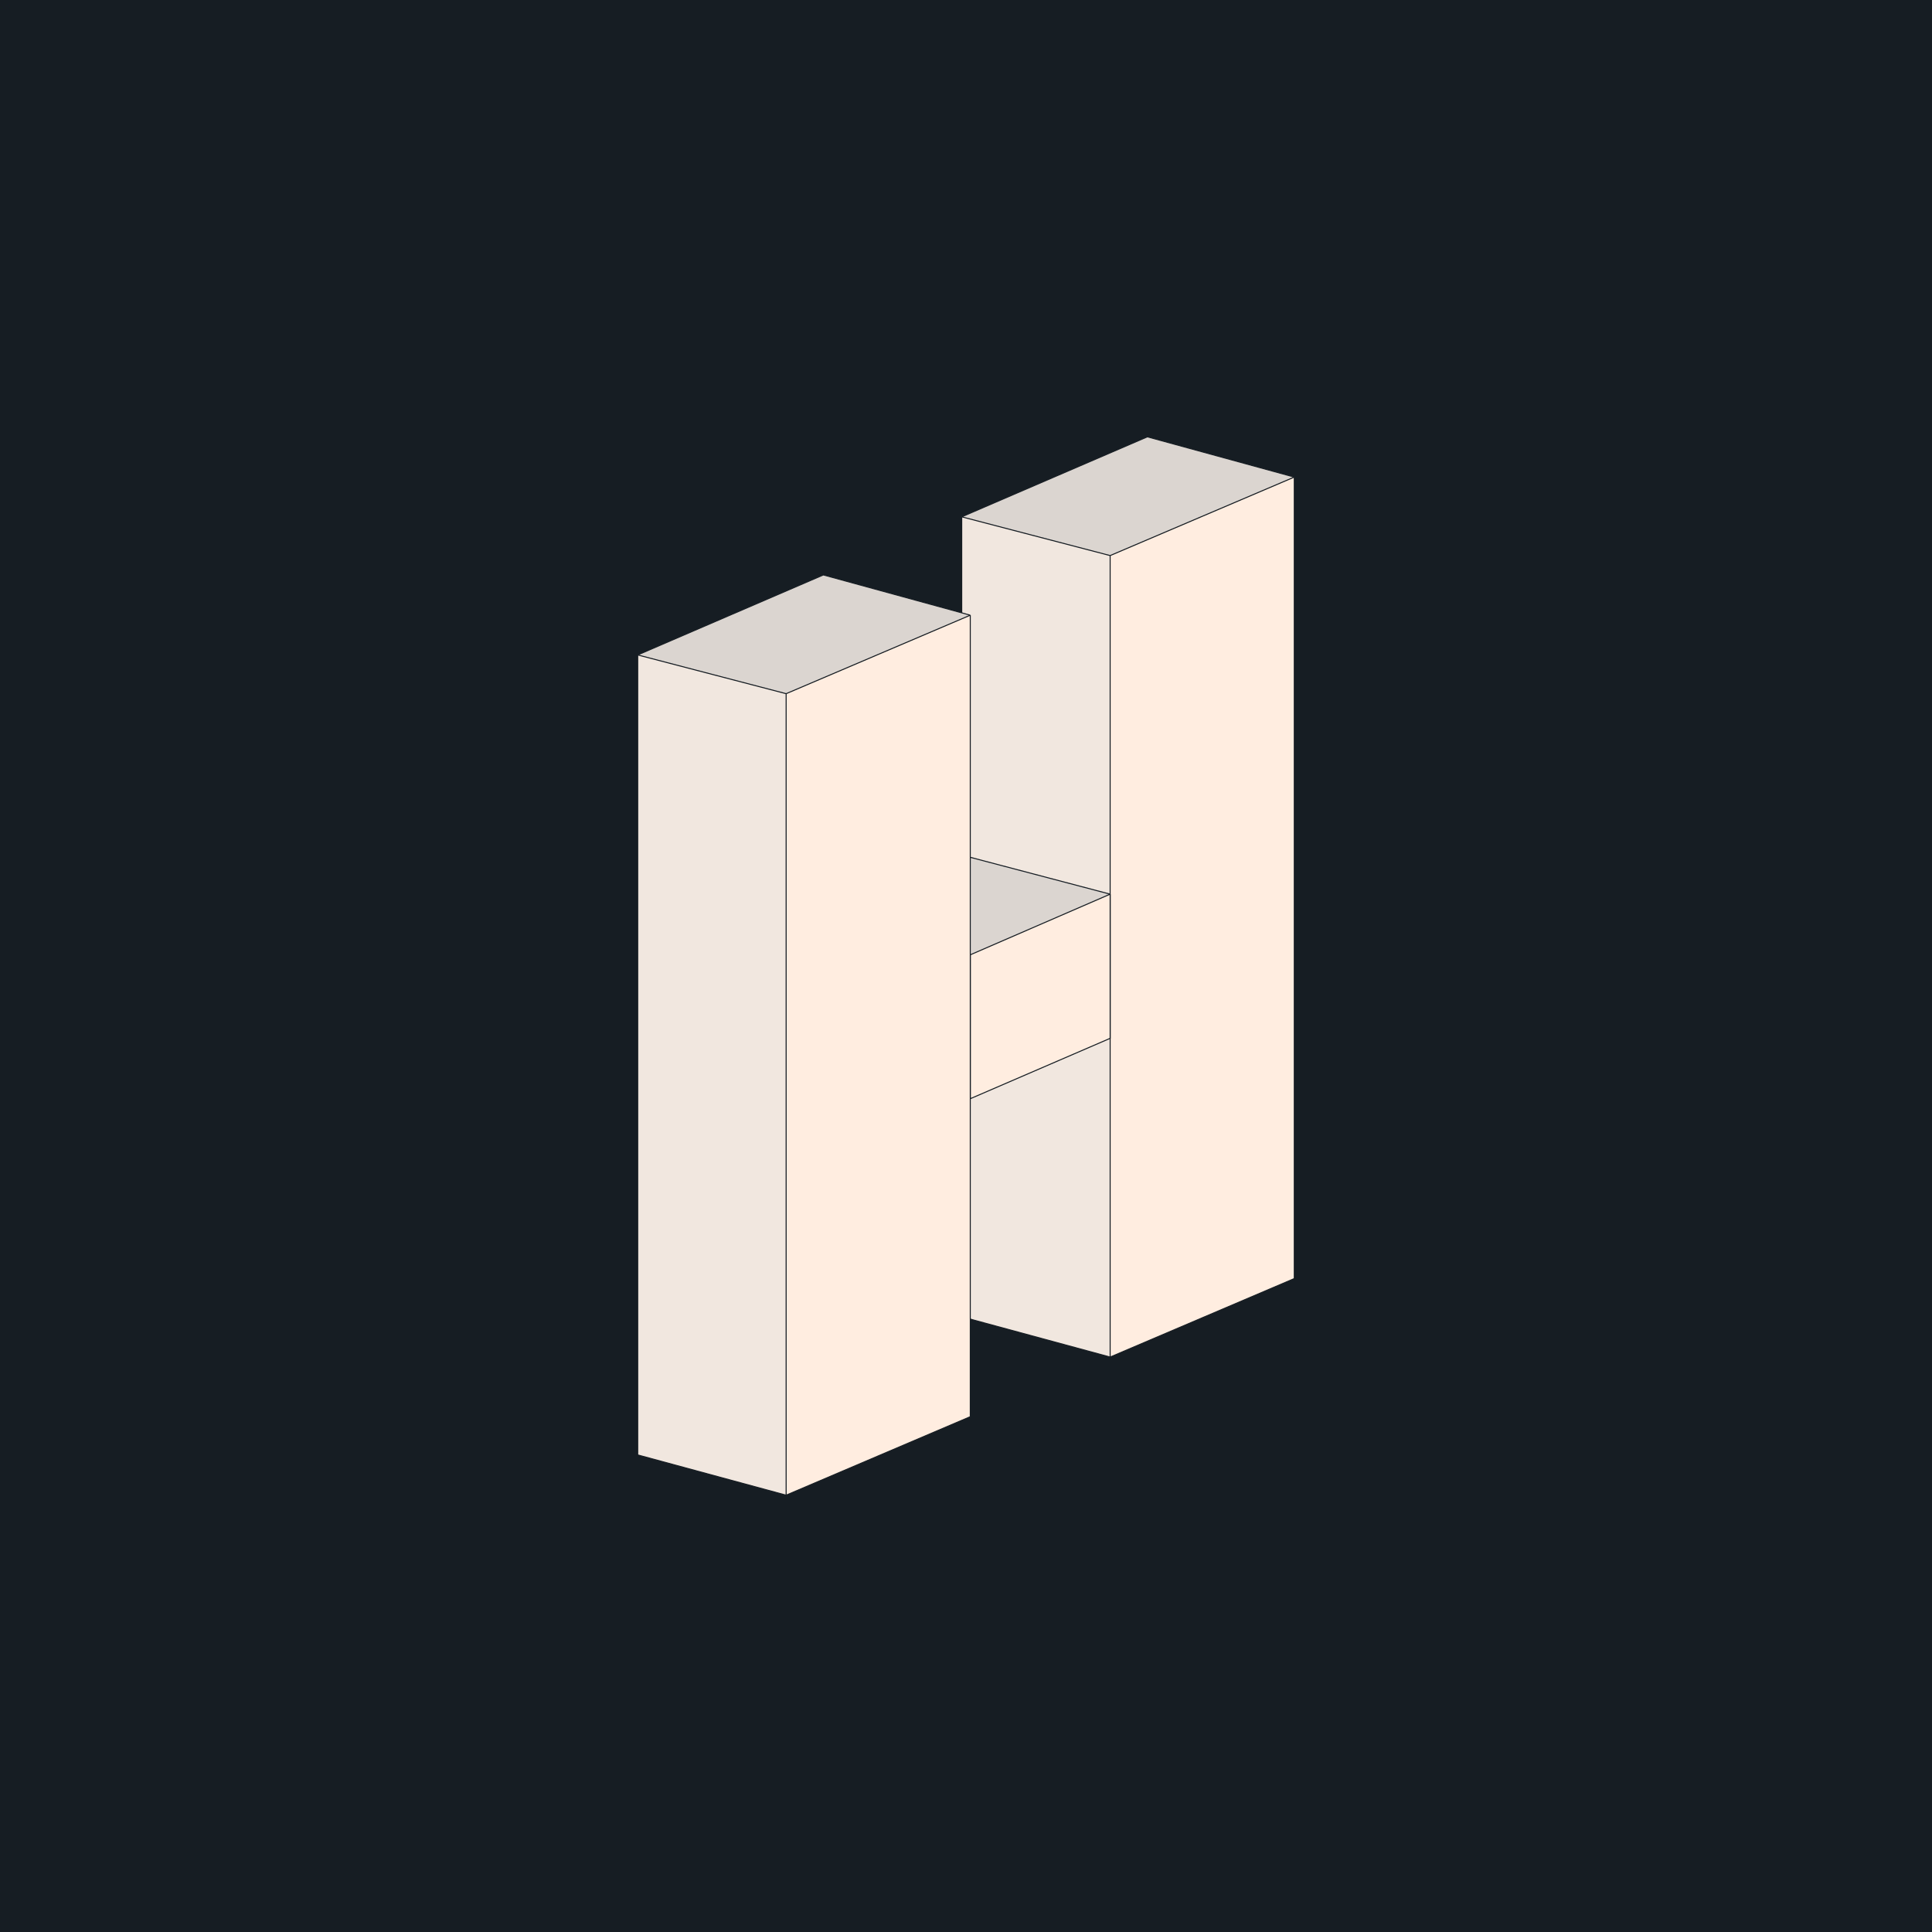
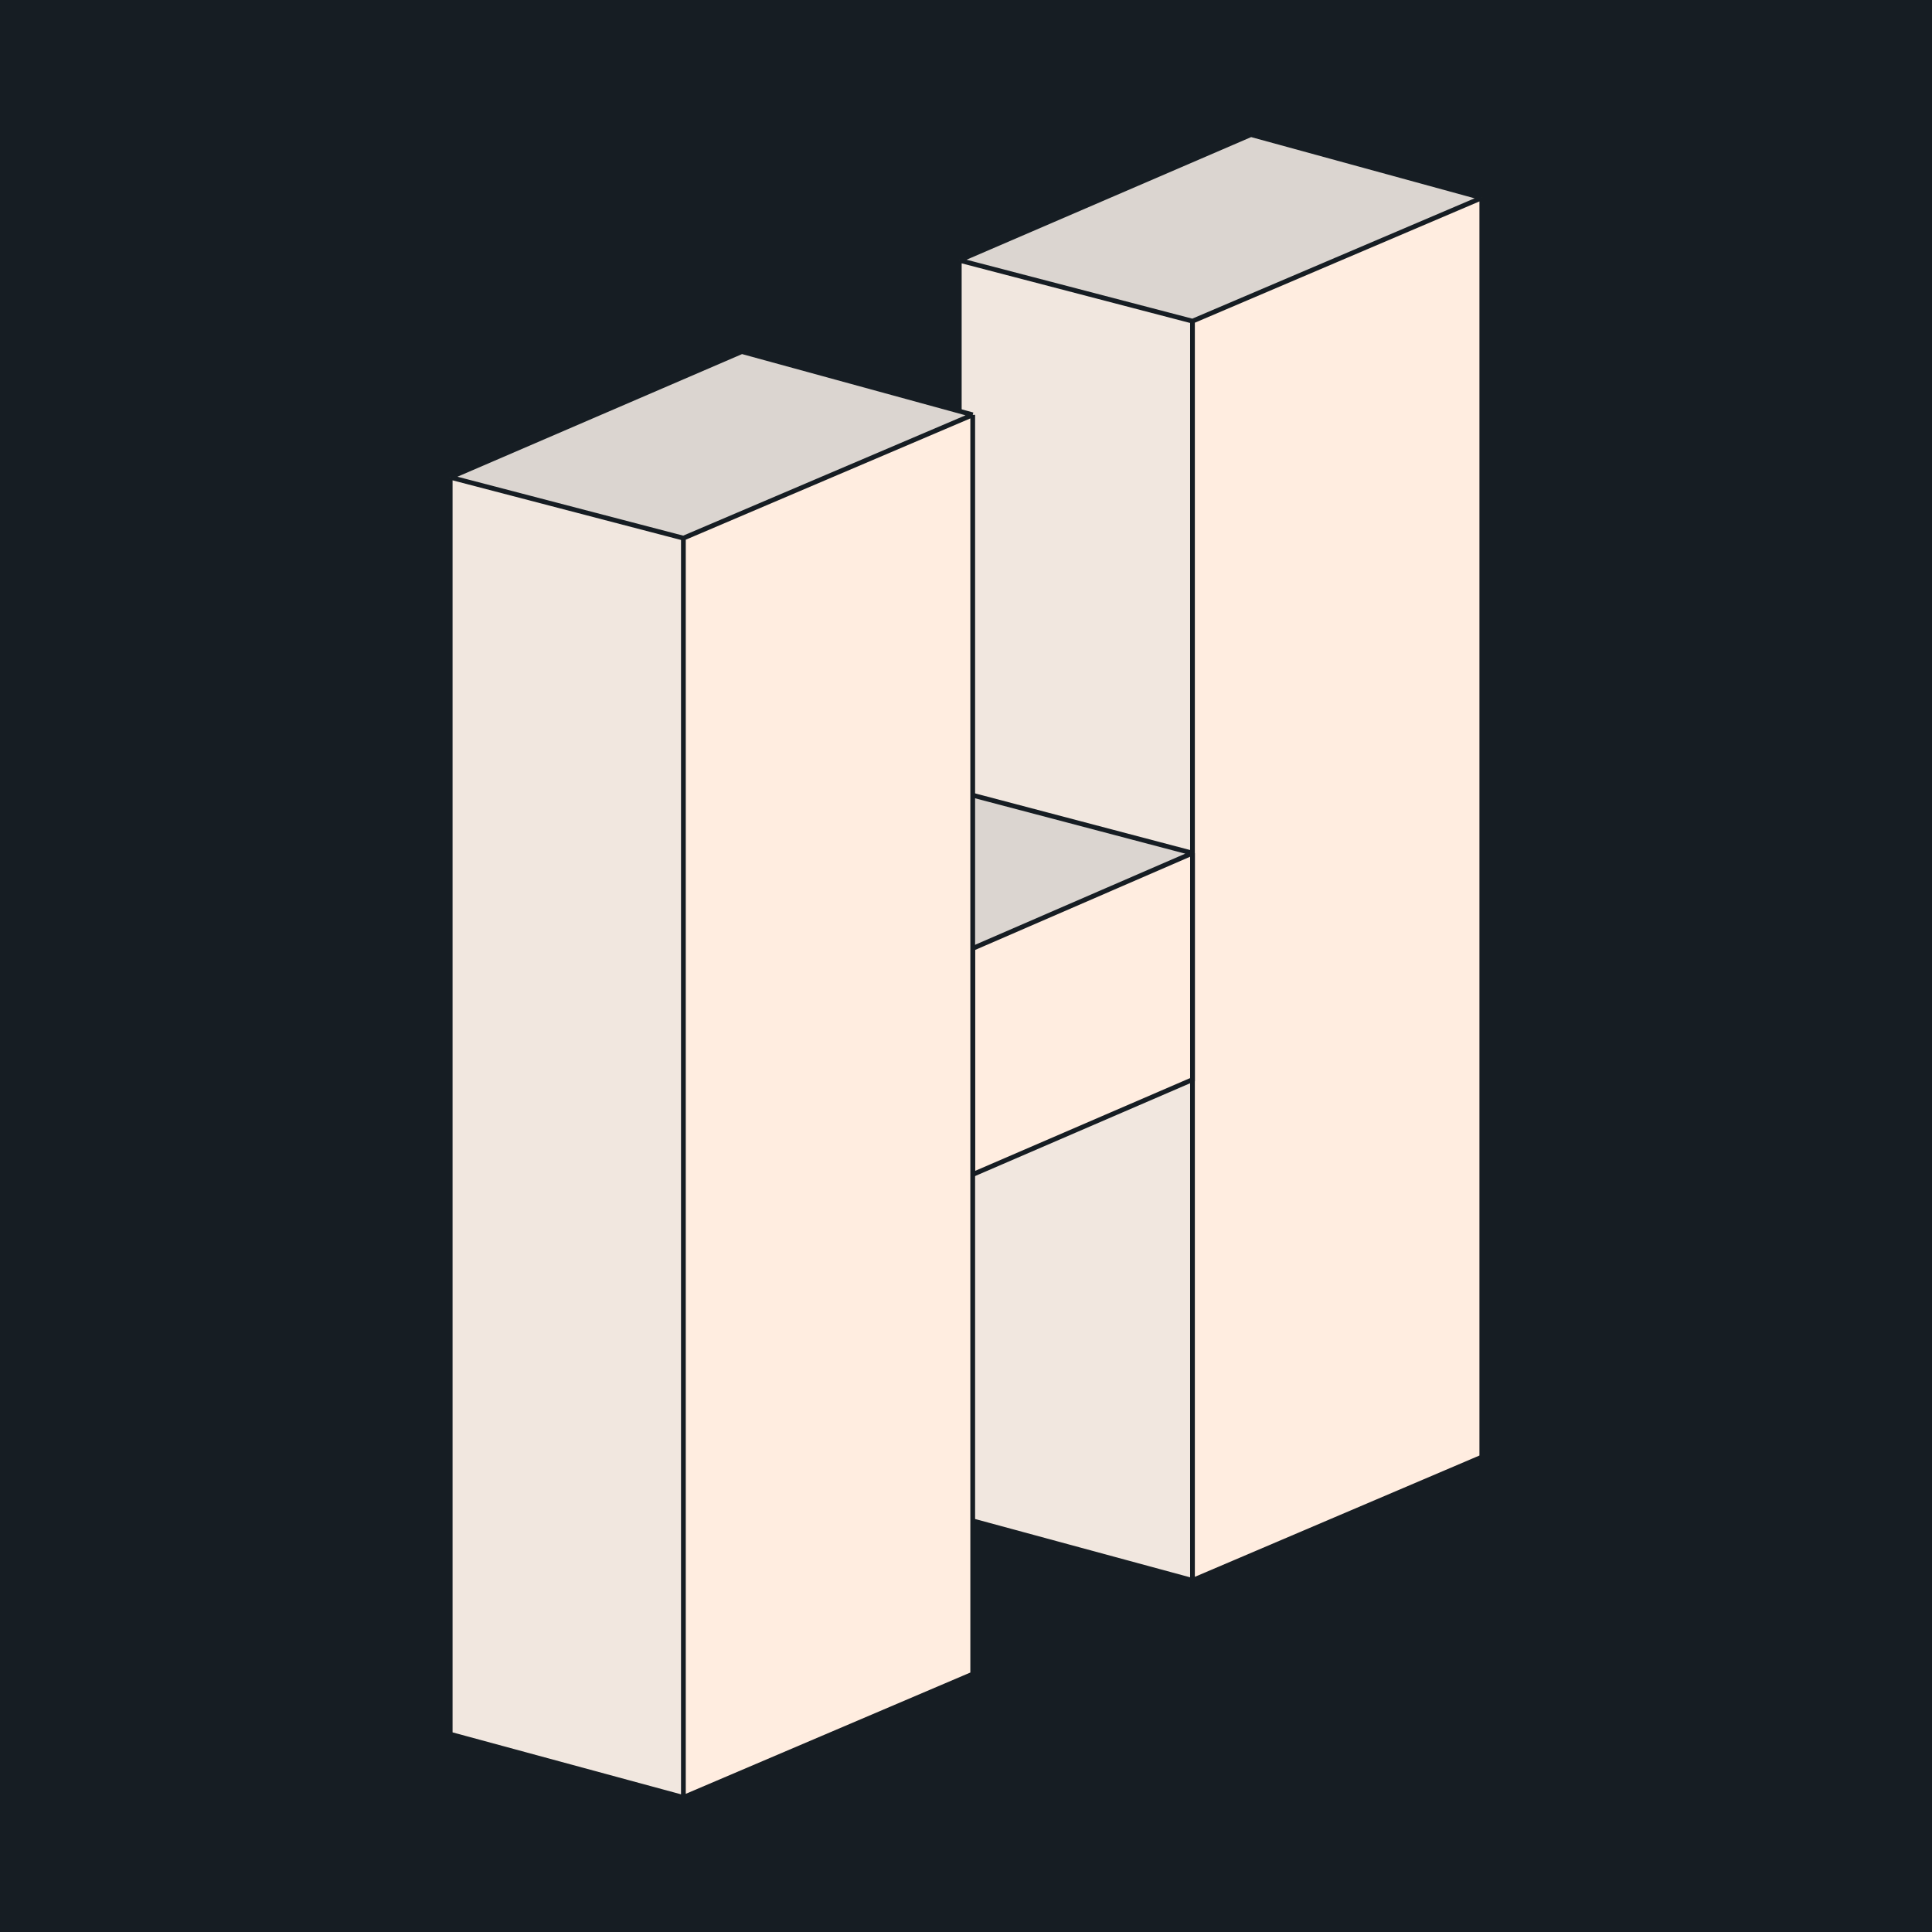
- <svg xmlns="http://www.w3.org/2000/svg" width="1920" height="1920" viewBox="0 0 1920 1920" fill="none">
-   <rect width="1920" height="1920" fill="#161D23" />
-   <path d="M955.75 513.625L1103.25 552.125L1286.25 474.125L1140.25 434.125L955.75 513.625Z" fill="#DBD5D0" />
-   <path d="M1103.25 552.125V1348.62L1286.25 1270.62V474.125L1103.25 552.125Z" fill="#FFEDE0" />
-   <path d="M1103.25 552.125L955.75 513.625V1308.62L1103.25 1348.62V552.125Z" fill="#F1E7DF" />
-   <path d="M955.75 513.625L1103.25 552.125M955.75 513.625L1140.25 434.125L1286.25 474.125M955.75 513.625V1308.62L1103.25 1348.62M1103.25 552.125V1348.62M1103.25 552.125L1286.25 474.125M1103.25 1348.62L1286.25 1270.62V474.125" stroke="#161D23" />
-   <path d="M964.25 948.875L1103.25 888.601V1031.88L964.25 1091.88V948.875Z" fill="#FFEDE0" />
-   <path d="M964.25 948.875L1103.25 888.601L956.25 849.875L818.75 910.875L964.25 948.875Z" fill="#DBD5D0" />
-   <path d="M964.25 1091.88V948.875L818.75 910.875V1053.88L964.25 1091.88Z" fill="#FFEDE0" />
-   <path d="M964.25 948.875L1103.25 888.601M964.25 948.875V1091.88M964.25 948.875L818.75 910.875M1103.25 888.601V1031.88L964.25 1091.88M1103.25 888.601L956.25 849.875L818.75 910.875M964.25 1091.88L818.75 1053.88V910.875" stroke="#161D23" />
-   <path d="M633.75 650.875L781.25 689.375L964.25 611.375L818.25 571.375L633.75 650.875Z" fill="#DBD5D0" />
-   <path d="M781.25 689.375V1485.88L964.25 1407.88V611.375L781.25 689.375Z" fill="#FFEDE0" />
-   <path d="M781.25 689.375L633.75 650.875V1445.88L781.25 1485.88V689.375Z" fill="#F1E7DF" />
-   <path d="M633.75 650.875L781.25 689.375M633.75 650.875L818.25 571.375L964.25 611.375M633.75 650.875V1445.88L781.25 1485.88M781.25 689.375V1485.88M781.25 689.375L964.25 611.375M781.25 1485.88L964.25 1407.88V611.375" stroke="#161D23" />
+ <svg xmlns="http://www.w3.org/2000/svg" width="1222" height="1222" viewBox="0 0 1222 1222" fill="none">
+   <rect width="1222" height="1222" fill="#161D23" />
+   <path d="M606.75 164.625L754.25 203.125L937.25 125.125L791.25 85.125L606.75 164.625Z" fill="#DBD5D0" />
+   <path d="M754.25 203.125V999.625L937.25 921.625V125.125L754.25 203.125Z" fill="#FFEDE0" />
+   <path d="M754.25 203.125L606.75 164.625V959.625L754.25 999.625V203.125Z" fill="#F1E7DF" />
+   <path d="M606.75 164.625L754.25 203.125M606.75 164.625L791.25 85.125L937.25 125.125M606.75 164.625V959.625L754.25 999.625M754.25 203.125V999.625M754.25 203.125L937.25 125.125M754.25 999.625L937.25 921.625V125.125" stroke="#161D23" stroke-width="3" />
+   <path d="M615.25 599.875L754.25 539.601V682.876L615.25 742.875V599.875Z" fill="#FFEDE0" />
+   <path d="M615.25 599.875L754.25 539.601L607.25 500.875L469.75 561.875L615.25 599.875Z" fill="#DBD5D0" />
+   <path d="M615.25 742.875V599.875L469.75 561.875V704.875L615.25 742.875Z" fill="#FFEDE0" />
+   <path d="M615.25 599.875L754.25 539.601M615.25 599.875V742.875M615.25 599.875L469.75 561.875M754.25 539.601V682.876L615.25 742.875M754.25 539.601L607.25 500.875L469.75 561.875M615.25 742.875L469.75 704.875V561.875" stroke="#161D23" stroke-width="3" />
+   <path d="M284.75 301.875L432.25 340.375L615.25 262.375L469.25 222.375L284.75 301.875Z" fill="#DBD5D0" />
+   <path d="M432.25 340.375V1136.88L615.25 1058.88V262.375L432.25 340.375Z" fill="#FFEDE0" />
+   <path d="M432.25 340.375L284.75 301.875V1096.88L432.25 1136.88V340.375Z" fill="#F1E7DF" />
+   <path d="M284.75 301.875L432.25 340.375M284.75 301.875L469.25 222.375L615.25 262.375M284.75 301.875V1096.88L432.25 1136.88M432.25 340.375V1136.88M432.25 340.375L615.25 262.375M432.25 1136.88L615.25 1058.88V262.375" stroke="#161D23" stroke-width="3" />
</svg>
